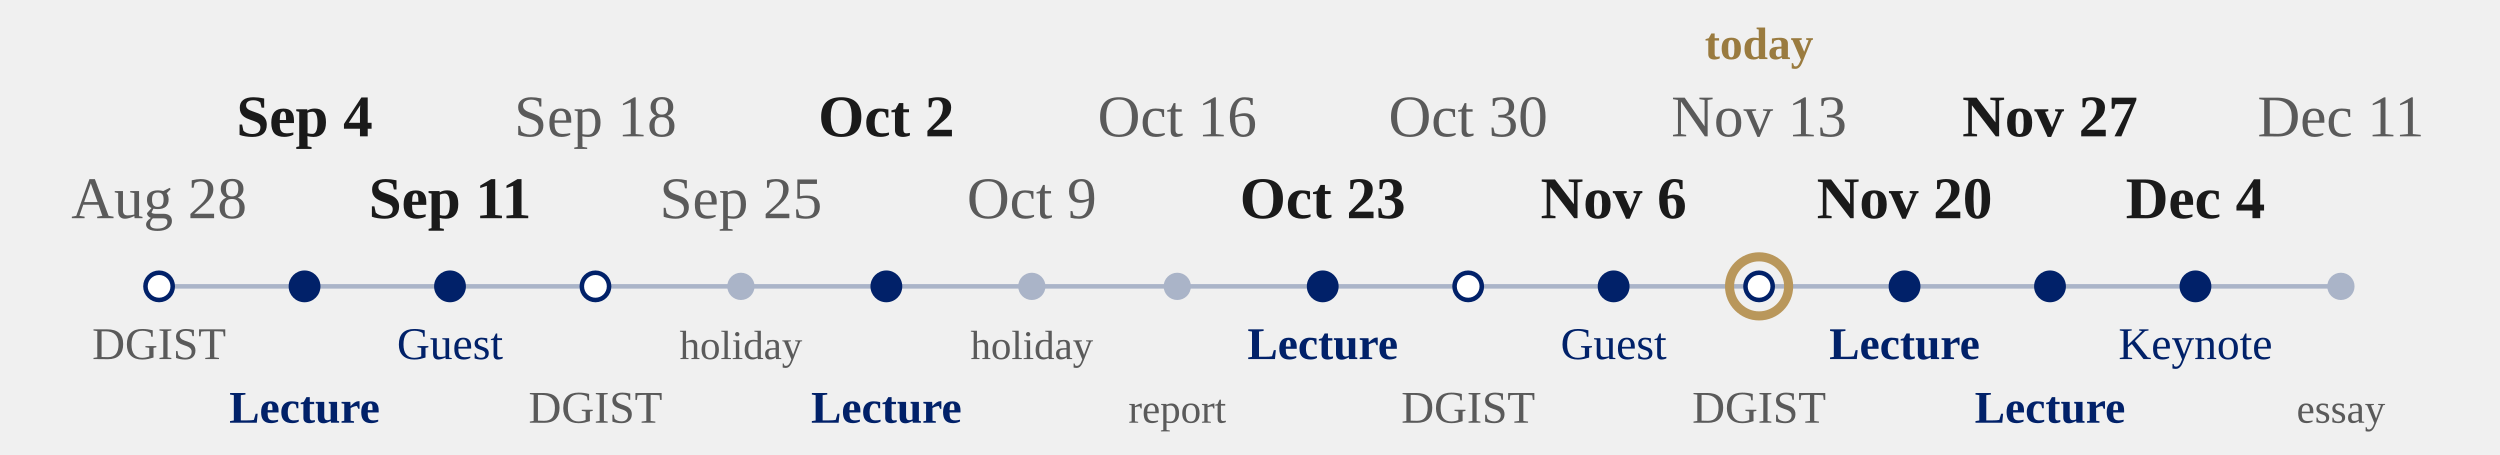
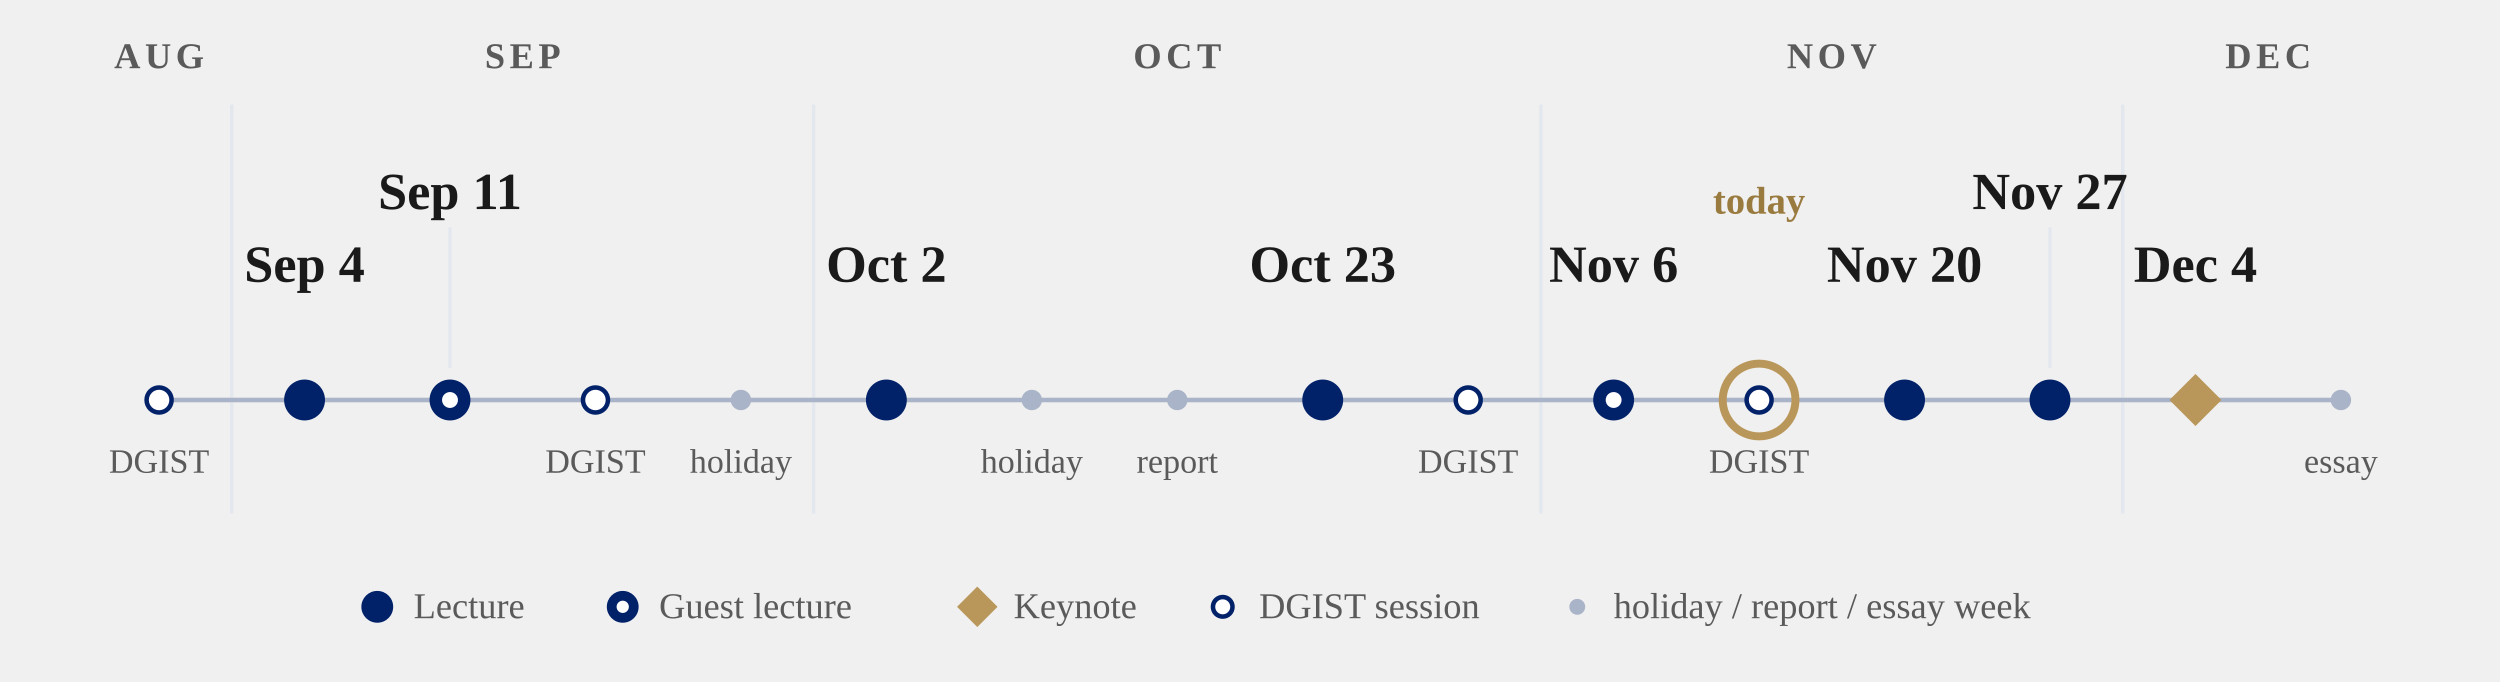
- <svg xmlns="http://www.w3.org/2000/svg" viewBox="0 0 1100 200" class="semester-map-svg" role="img" aria-label="Semester timeline, week 12 highlighted" style="font-family:inherit">
-   <line x1="70.0" y1="126" x2="1030.0" y2="126" stroke="#aab4c8" stroke-width="2" />
-   <circle cx="70.0" cy="126" r="6" fill="#fff" stroke="#012169" stroke-width="2" />
-   <text x="70.0" y="96" font-size="26" font-weight="400" text-anchor="middle" fill="#5a5a5a" class="date">Aug 28</text>
-   <text x="70.0" y="158" font-size="20" text-anchor="middle" fill="#5a5a5a" class="tag">DGIST</text>
-   <circle cx="134.0" cy="126" r="7" fill="#012169" />
-   <text x="134.0" y="60" font-size="26" font-weight="700" text-anchor="middle" fill="#1a1a1a" class="date">Sep 4</text>
-   <text x="134.0" y="186" font-size="20" font-weight="700" text-anchor="middle" fill="#012169" class="tag">Lecture</text>
-   <circle cx="198.0" cy="126" r="7" fill="#012169" />
-   <text x="198.0" y="96" font-size="26" font-weight="700" text-anchor="middle" fill="#1a1a1a" class="date">Sep 11</text>
-   <text x="198.0" y="158" font-size="20" text-anchor="middle" fill="#012169" class="tag">Guest</text>
-   <circle cx="262.0" cy="126" r="6" fill="#fff" stroke="#012169" stroke-width="2" />
-   <text x="262.0" y="60" font-size="26" font-weight="400" text-anchor="middle" fill="#5a5a5a" class="date">Sep 18</text>
-   <text x="262.0" y="186" font-size="20" text-anchor="middle" fill="#5a5a5a" class="tag">DGIST</text>
-   <circle cx="326.0" cy="126" r="6" fill="#aab4c8" />
-   <text x="326.0" y="96" font-size="26" font-weight="400" text-anchor="middle" fill="#5a5a5a" class="date">Sep 25</text>
-   <text x="326.0" y="158" font-size="18" text-anchor="middle" fill="#5a5a5a" class="tag">holiday</text>
-   <circle cx="390.0" cy="126" r="7" fill="#012169" />
-   <text x="390.0" y="60" font-size="26" font-weight="700" text-anchor="middle" fill="#1a1a1a" class="date">Oct 2</text>
-   <text x="390.0" y="186" font-size="20" font-weight="700" text-anchor="middle" fill="#012169" class="tag">Lecture</text>
-   <circle cx="454.0" cy="126" r="6" fill="#aab4c8" />
-   <text x="454.0" y="96" font-size="26" font-weight="400" text-anchor="middle" fill="#5a5a5a" class="date">Oct 9</text>
-   <text x="454.0" y="158" font-size="18" text-anchor="middle" fill="#5a5a5a" class="tag">holiday</text>
-   <circle cx="518.0" cy="126" r="6" fill="#aab4c8" />
-   <text x="518.0" y="60" font-size="26" font-weight="400" text-anchor="middle" fill="#5a5a5a" class="date">Oct 16</text>
-   <text x="518.0" y="186" font-size="18" text-anchor="middle" fill="#5a5a5a" class="tag">report</text>
-   <circle cx="582.0" cy="126" r="7" fill="#012169" />
-   <text x="582.0" y="96" font-size="26" font-weight="700" text-anchor="middle" fill="#1a1a1a" class="date">Oct 23</text>
-   <text x="582.0" y="158" font-size="20" font-weight="700" text-anchor="middle" fill="#012169" class="tag">Lecture</text>
-   <circle cx="646.0" cy="126" r="6" fill="#fff" stroke="#012169" stroke-width="2" />
-   <text x="646.0" y="60" font-size="26" font-weight="400" text-anchor="middle" fill="#5a5a5a" class="date">Oct 30</text>
-   <text x="646.0" y="186" font-size="20" text-anchor="middle" fill="#5a5a5a" class="tag">DGIST</text>
-   <circle cx="710.0" cy="126" r="7" fill="#012169" />
-   <text x="710.0" y="96" font-size="26" font-weight="700" text-anchor="middle" fill="#1a1a1a" class="date">Nov 6</text>
-   <text x="710.0" y="158" font-size="20" text-anchor="middle" fill="#012169" class="tag">Guest</text>
-   <circle cx="774.0" cy="126" r="6" fill="#fff" stroke="#012169" stroke-width="2" />
-   <circle cx="774.0" cy="126" r="13" fill="none" stroke="#B9975B" stroke-width="4" class="today-ring" />
-   <text x="774.0" y="26" font-size="20" font-weight="700" text-anchor="middle" fill="#9A7B3F" class="today-tag">today</text>
-   <text x="774.0" y="60" font-size="26" font-weight="400" text-anchor="middle" fill="#5a5a5a" class="date">Nov 13</text>
-   <text x="774.0" y="186" font-size="20" text-anchor="middle" fill="#5a5a5a" class="tag">DGIST</text>
-   <circle cx="838.0" cy="126" r="7" fill="#012169" />
-   <text x="838.0" y="96" font-size="26" font-weight="700" text-anchor="middle" fill="#1a1a1a" class="date">Nov 20</text>
-   <text x="838.0" y="158" font-size="20" font-weight="700" text-anchor="middle" fill="#012169" class="tag">Lecture</text>
-   <circle cx="902.0" cy="126" r="7" fill="#012169" />
-   <text x="902.0" y="60" font-size="26" font-weight="700" text-anchor="middle" fill="#1a1a1a" class="date">Nov 27</text>
-   <text x="902.0" y="186" font-size="20" font-weight="700" text-anchor="middle" fill="#012169" class="tag">Lecture</text>
-   <circle cx="966.0" cy="126" r="7" fill="#012169" />
-   <text x="966.0" y="96" font-size="26" font-weight="700" text-anchor="middle" fill="#1a1a1a" class="date">Dec 4</text>
-   <text x="966.0" y="158" font-size="20" text-anchor="middle" fill="#012169" class="tag">Keynote</text>
-   <circle cx="1030.0" cy="126" r="6" fill="#aab4c8" />
-   <text x="1030.0" y="60" font-size="26" font-weight="400" text-anchor="middle" fill="#5a5a5a" class="date">Dec 11</text>
-   <text x="1030.0" y="186" font-size="18" text-anchor="middle" fill="#5a5a5a" class="tag">essay</text>
+ <svg xmlns="http://www.w3.org/2000/svg" viewBox="0 0 1100 300" class="semester-map-svg" role="img" aria-label="Semester timeline, week 12 highlighted" style="font-family:inherit">
+   <text x="70.0" y="30" font-size="16" font-weight="600" letter-spacing="2" text-anchor="middle" fill="#5a5a5a" class="month">AUG</text>
+   <text x="230.0" y="30" font-size="16" font-weight="600" letter-spacing="2" text-anchor="middle" fill="#5a5a5a" class="month">SEP</text>
+   <text x="518.0" y="30" font-size="16" font-weight="600" letter-spacing="2" text-anchor="middle" fill="#5a5a5a" class="month">OCT</text>
+   <text x="806.0" y="30" font-size="16" font-weight="600" letter-spacing="2" text-anchor="middle" fill="#5a5a5a" class="month">NOV</text>
+   <text x="998.0" y="30" font-size="16" font-weight="600" letter-spacing="2" text-anchor="middle" fill="#5a5a5a" class="month">DEC</text>
+   <line x1="102.0" y1="46" x2="102.0" y2="226" stroke="#e3e7ee" stroke-width="1.5" class="month-rule" />
+   <line x1="358.0" y1="46" x2="358.0" y2="226" stroke="#e3e7ee" stroke-width="1.5" class="month-rule" />
+   <line x1="678.0" y1="46" x2="678.0" y2="226" stroke="#e3e7ee" stroke-width="1.5" class="month-rule" />
+   <line x1="934.0" y1="46" x2="934.0" y2="226" stroke="#e3e7ee" stroke-width="1.5" class="month-rule" />
+   <line x1="70.0" y1="176" x2="1030.0" y2="176" stroke="#aab4c8" stroke-width="2" class="baseline" />
+   <circle class="dot" cx="70.0" cy="176" r="5.5" fill="#fff" stroke="#012169" stroke-width="2" />
+   <text x="70.0" y="208" font-size="15" text-anchor="middle" fill="#5a5a5a" class="tag">DGIST</text>
+   <circle class="dot" cx="134.0" cy="176" r="9.0" fill="#012169" />
+   <text x="134.0" y="124" font-size="23" font-weight="700" text-anchor="middle" fill="#1a1a1a" class="date">Sep 4</text>
+   <circle class="dot" cx="198.0" cy="176" r="9.0" fill="#012169" />
+   <circle cx="198.0" cy="176" r="3.5" fill="#fff" />
+   <line x1="198.0" y1="100" x2="198.0" y2="162" stroke="#e3e7ee" stroke-width="1.5" class="date-rule" />
+   <text x="198.0" y="92" font-size="23" font-weight="700" text-anchor="middle" fill="#1a1a1a" class="date">Sep 11</text>
+   <circle class="dot" cx="262.0" cy="176" r="5.5" fill="#fff" stroke="#012169" stroke-width="2" />
+   <text x="262.0" y="208" font-size="15" text-anchor="middle" fill="#5a5a5a" class="tag">DGIST</text>
+   <circle class="dot" cx="326.0" cy="176" r="4.5" fill="#aab4c8" />
+   <text x="326.0" y="208" font-size="15" text-anchor="middle" fill="#5a5a5a" class="tag">holiday</text>
+   <circle class="dot" cx="390.0" cy="176" r="9.0" fill="#012169" />
+   <text x="390.0" y="124" font-size="23" font-weight="700" text-anchor="middle" fill="#1a1a1a" class="date">Oct 2</text>
+   <circle class="dot" cx="454.0" cy="176" r="4.5" fill="#aab4c8" />
+   <text x="454.0" y="208" font-size="15" text-anchor="middle" fill="#5a5a5a" class="tag">holiday</text>
+   <circle class="dot" cx="518.0" cy="176" r="4.5" fill="#aab4c8" />
+   <text x="518.0" y="208" font-size="15" text-anchor="middle" fill="#5a5a5a" class="tag">report</text>
+   <circle class="dot" cx="582.0" cy="176" r="9.0" fill="#012169" />
+   <text x="582.0" y="124" font-size="23" font-weight="700" text-anchor="middle" fill="#1a1a1a" class="date">Oct 23</text>
+   <circle class="dot" cx="646.0" cy="176" r="5.5" fill="#fff" stroke="#012169" stroke-width="2" />
+   <text x="646.0" y="208" font-size="15" text-anchor="middle" fill="#5a5a5a" class="tag">DGIST</text>
+   <circle class="dot" cx="710.0" cy="176" r="9.0" fill="#012169" />
+   <circle cx="710.0" cy="176" r="3.5" fill="#fff" />
+   <text x="710.0" y="124" font-size="23" font-weight="700" text-anchor="middle" fill="#1a1a1a" class="date">Nov 6</text>
+   <circle class="dot" cx="774.0" cy="176" r="5.5" fill="#fff" stroke="#012169" stroke-width="2" />
+   <circle cx="774.0" cy="176" r="16" fill="none" stroke="#B9975B" stroke-width="3.5" class="today-ring" />
+   <text x="774.0" y="94" font-size="17" font-weight="700" text-anchor="middle" fill="#9A7B3F" class="today-tag">today</text>
+   <text x="774.0" y="208" font-size="15" text-anchor="middle" fill="#5a5a5a" class="tag">DGIST</text>
+   <circle class="dot" cx="838.0" cy="176" r="9.0" fill="#012169" />
+   <text x="838.0" y="124" font-size="23" font-weight="700" text-anchor="middle" fill="#1a1a1a" class="date">Nov 20</text>
+   <circle class="dot" cx="902.0" cy="176" r="9.0" fill="#012169" />
+   <line x1="902.0" y1="100" x2="902.0" y2="162" stroke="#e3e7ee" stroke-width="1.5" class="date-rule" />
+   <text x="902.0" y="92" font-size="23" font-weight="700" text-anchor="middle" fill="#1a1a1a" class="date">Nov 27</text>
+   <rect class="dot" x="957.9" y="167.9" width="16.2" height="16.2" fill="#B9975B" transform="rotate(45 966.0 176)" />
+   <text x="966.0" y="124" font-size="23" font-weight="700" text-anchor="middle" fill="#1a1a1a" class="date">Dec 4</text>
+   <circle class="dot" cx="1030.0" cy="176" r="4.5" fill="#aab4c8" />
+   <text x="1030.0" y="208" font-size="15" text-anchor="middle" fill="#5a5a5a" class="tag">essay</text>
+   <circle cx="166.0" cy="267" r="7.0" fill="#012169" />
+   <text x="182.0" y="272" font-size="16" fill="#5a5a5a" class="legend">Lecture</text>
+   <circle cx="274.0" cy="267" r="7.0" fill="#012169" />
+   <circle cx="274.0" cy="267" r="2.7" fill="#fff" />
+   <text x="290.0" y="272" font-size="16" fill="#5a5a5a" class="legend">Guest lecture</text>
+   <rect x="423.7" y="260.7" width="12.6" height="12.6" fill="#B9975B" transform="rotate(45 430.0 267)" />
+   <text x="446.0" y="272" font-size="16" fill="#5a5a5a" class="legend">Keynote</text>
+   <circle cx="538.0" cy="267" r="4.3" fill="#fff" stroke="#012169" stroke-width="2" />
+   <text x="554.0" y="272" font-size="16" fill="#5a5a5a" class="legend">DGIST session</text>
+   <circle cx="694.0" cy="267" r="3.5" fill="#aab4c8" />
+   <text x="710.0" y="272" font-size="16" fill="#5a5a5a" class="legend">holiday / report / essay week</text>
</svg>
